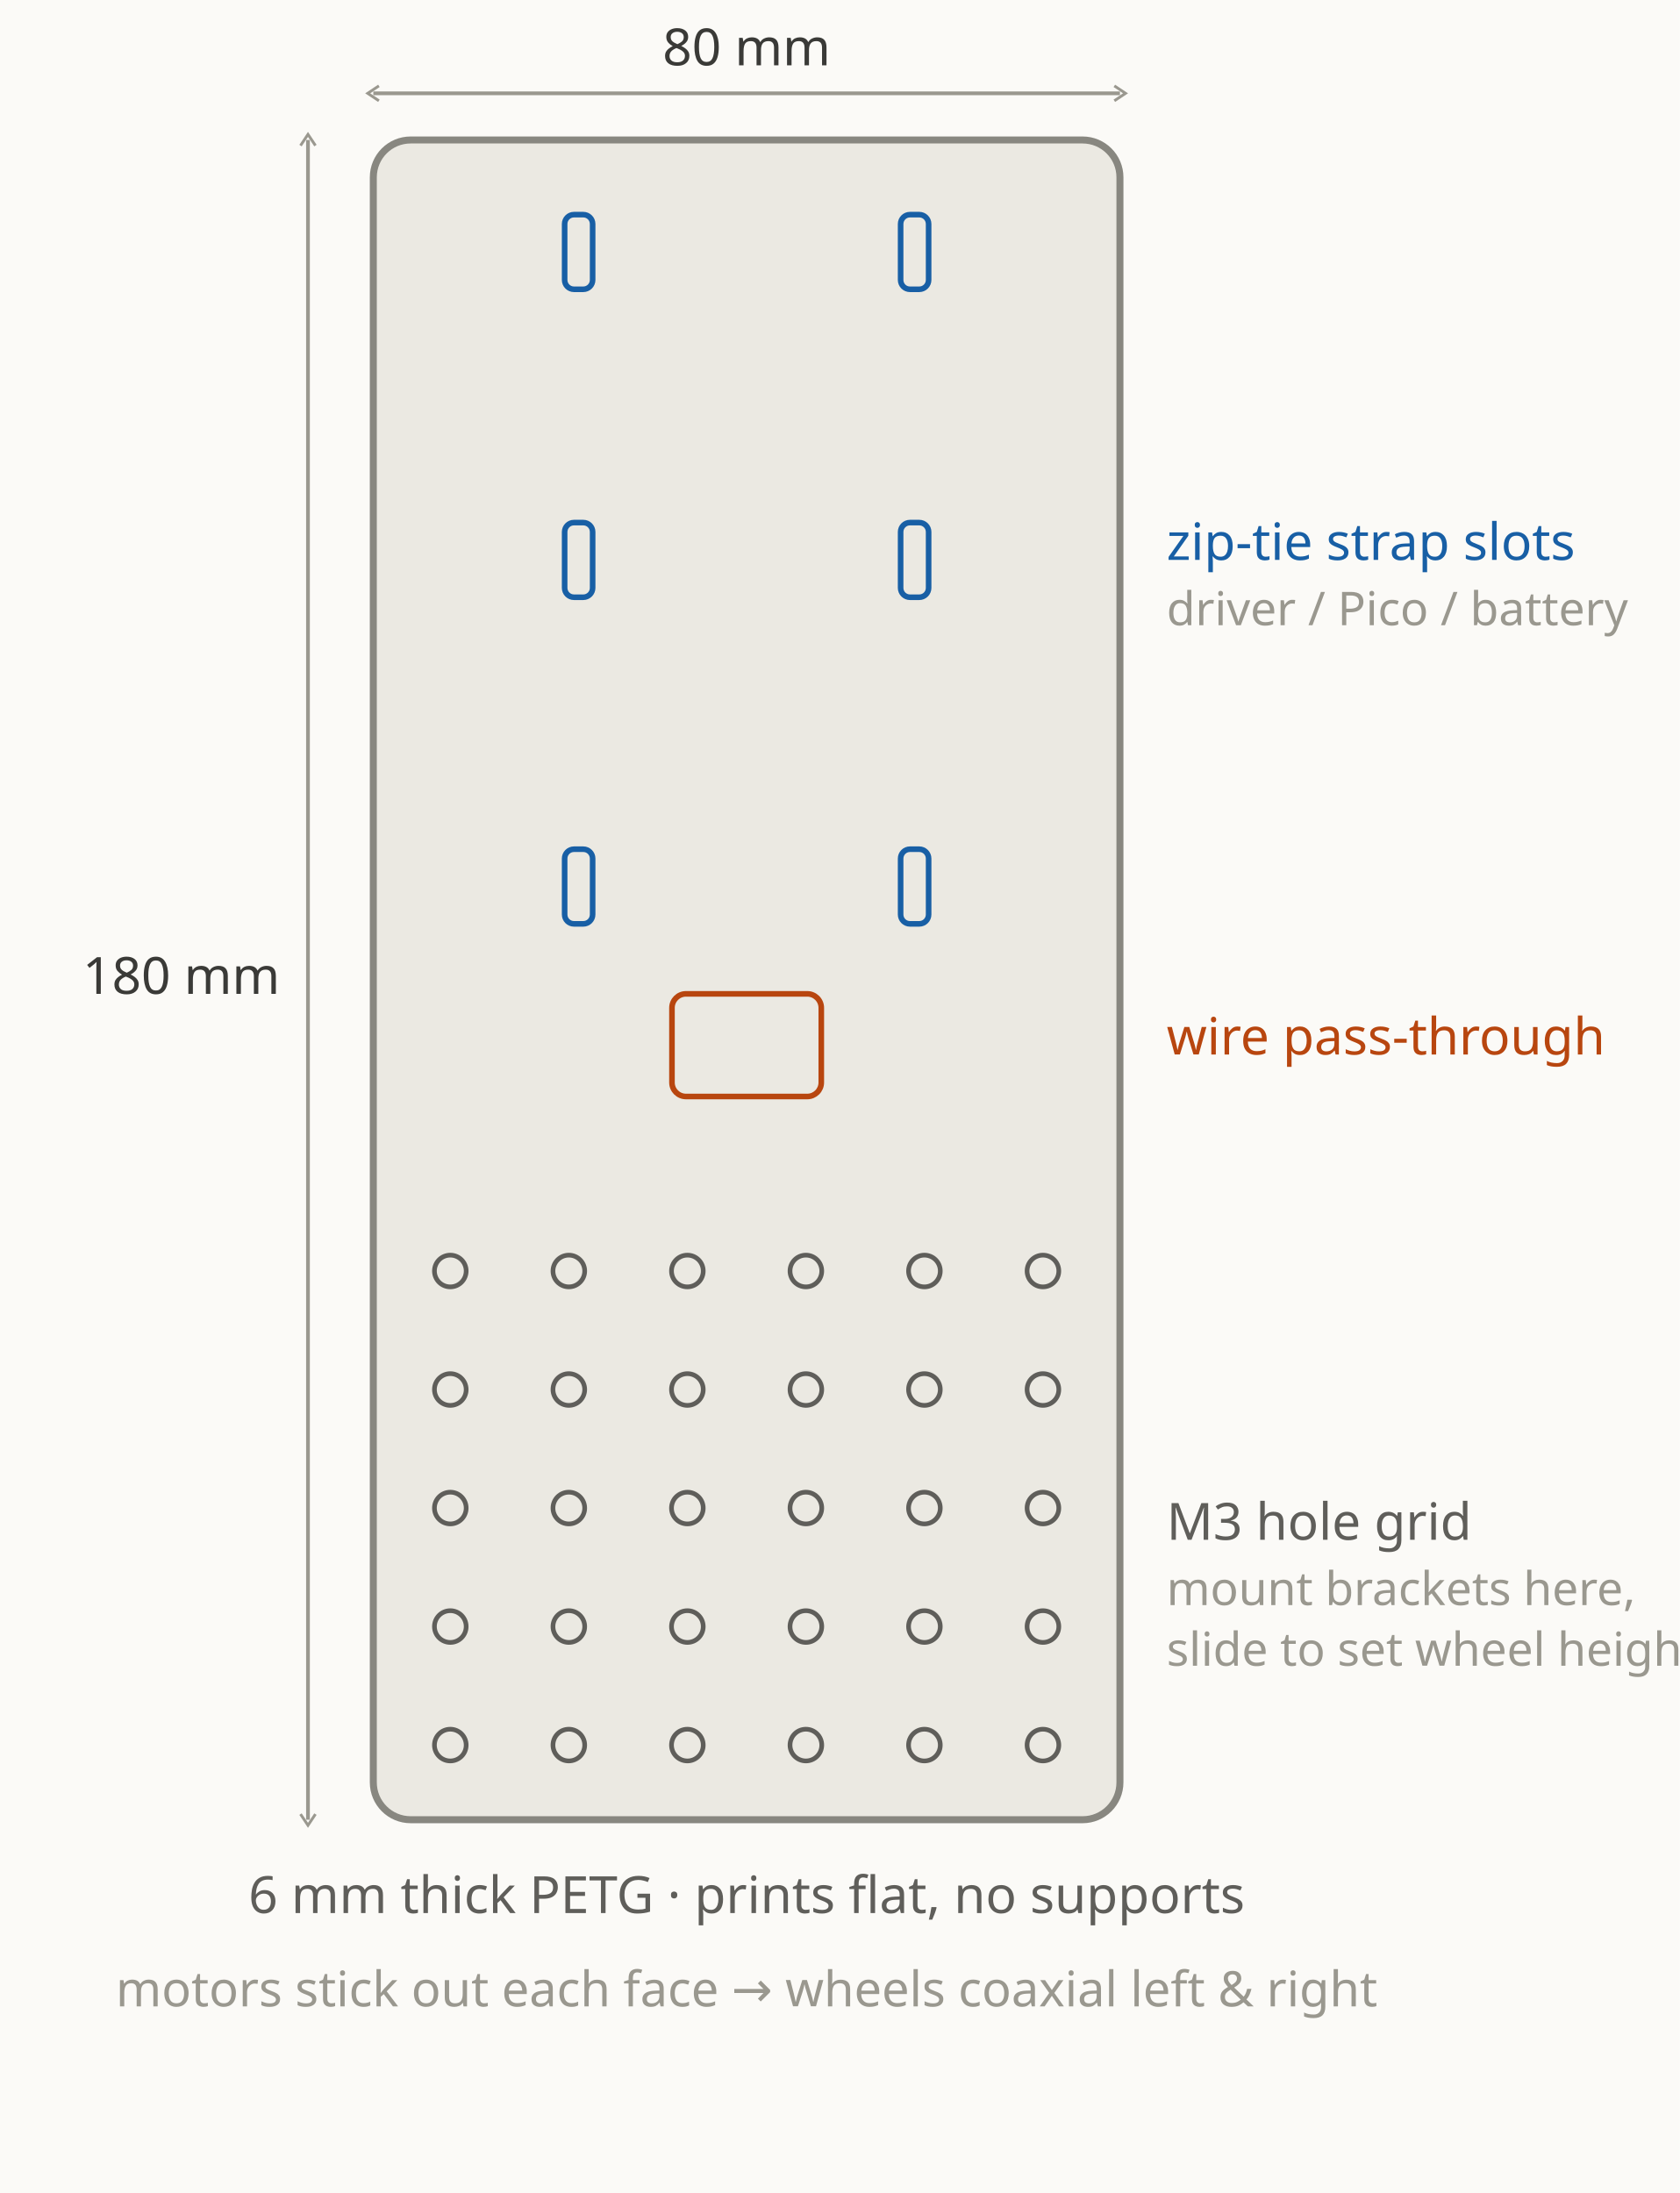
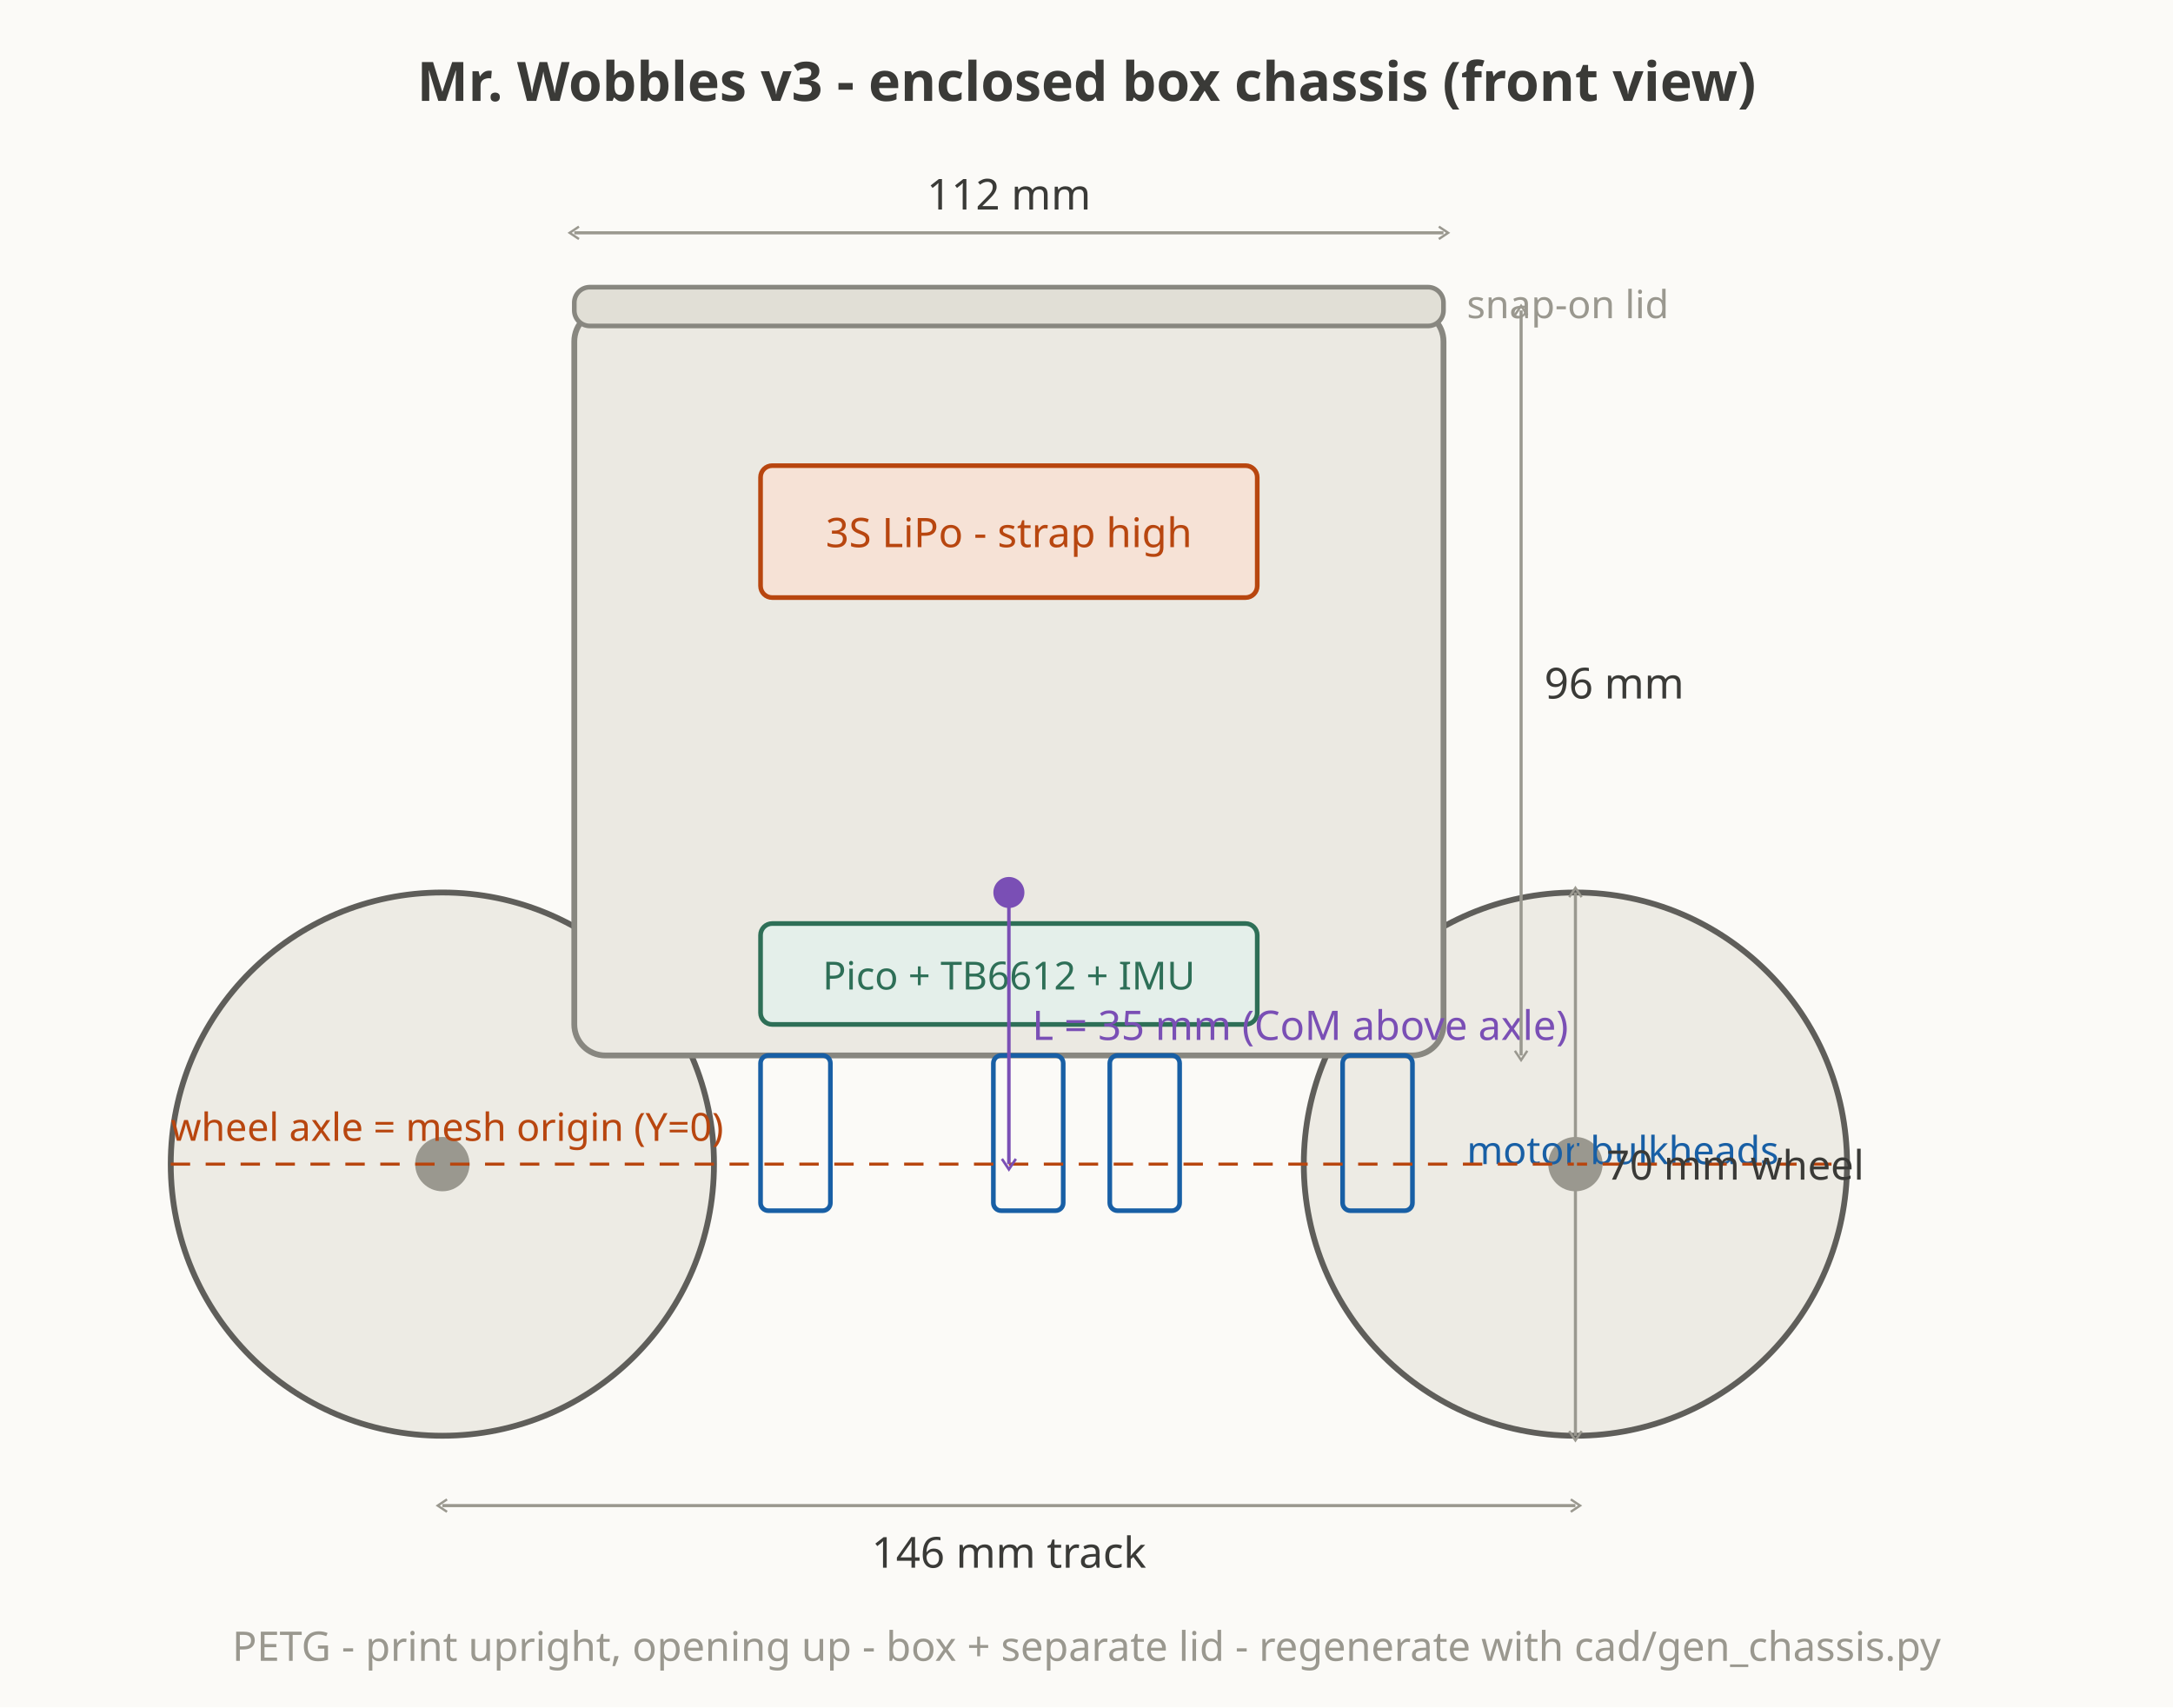
- <svg xmlns="http://www.w3.org/2000/svg" width="540" height="705" viewBox="0 0 360 470" role="img">
-   <rect width="360" height="470" fill="#FBFAF7" />
-   <rect x="80" y="30" width="160" height="360" rx="8" fill="#EBE9E2" stroke="#888780" stroke-width="1.5" />
-   <circle cx="96.5" cy="374.0" r="3.4" fill="none" stroke="#5F5E5A" stroke-width="1" />
-   <circle cx="96.5" cy="348.6" r="3.4" fill="none" stroke="#5F5E5A" stroke-width="1" />
-   <circle cx="96.5" cy="323.2" r="3.4" fill="none" stroke="#5F5E5A" stroke-width="1" />
-   <circle cx="96.5" cy="297.8" r="3.4" fill="none" stroke="#5F5E5A" stroke-width="1" />
-   <circle cx="96.5" cy="272.4" r="3.4" fill="none" stroke="#5F5E5A" stroke-width="1" />
-   <circle cx="121.9" cy="374.0" r="3.4" fill="none" stroke="#5F5E5A" stroke-width="1" />
-   <circle cx="121.9" cy="348.6" r="3.4" fill="none" stroke="#5F5E5A" stroke-width="1" />
-   <circle cx="121.9" cy="323.2" r="3.4" fill="none" stroke="#5F5E5A" stroke-width="1" />
-   <circle cx="121.9" cy="297.8" r="3.4" fill="none" stroke="#5F5E5A" stroke-width="1" />
-   <circle cx="121.9" cy="272.4" r="3.4" fill="none" stroke="#5F5E5A" stroke-width="1" />
-   <circle cx="147.3" cy="374.0" r="3.4" fill="none" stroke="#5F5E5A" stroke-width="1" />
-   <circle cx="147.3" cy="348.6" r="3.4" fill="none" stroke="#5F5E5A" stroke-width="1" />
-   <circle cx="147.3" cy="323.2" r="3.4" fill="none" stroke="#5F5E5A" stroke-width="1" />
-   <circle cx="147.3" cy="297.8" r="3.4" fill="none" stroke="#5F5E5A" stroke-width="1" />
-   <circle cx="147.3" cy="272.4" r="3.4" fill="none" stroke="#5F5E5A" stroke-width="1" />
-   <circle cx="172.7" cy="374.0" r="3.4" fill="none" stroke="#5F5E5A" stroke-width="1" />
-   <circle cx="172.7" cy="348.6" r="3.4" fill="none" stroke="#5F5E5A" stroke-width="1" />
-   <circle cx="172.7" cy="323.2" r="3.4" fill="none" stroke="#5F5E5A" stroke-width="1" />
-   <circle cx="172.7" cy="297.8" r="3.4" fill="none" stroke="#5F5E5A" stroke-width="1" />
-   <circle cx="172.7" cy="272.4" r="3.4" fill="none" stroke="#5F5E5A" stroke-width="1" />
-   <circle cx="198.1" cy="374.0" r="3.4" fill="none" stroke="#5F5E5A" stroke-width="1" />
-   <circle cx="198.1" cy="348.6" r="3.4" fill="none" stroke="#5F5E5A" stroke-width="1" />
-   <circle cx="198.1" cy="323.2" r="3.4" fill="none" stroke="#5F5E5A" stroke-width="1" />
-   <circle cx="198.1" cy="297.8" r="3.4" fill="none" stroke="#5F5E5A" stroke-width="1" />
-   <circle cx="198.1" cy="272.4" r="3.4" fill="none" stroke="#5F5E5A" stroke-width="1" />
-   <circle cx="223.5" cy="374.0" r="3.4" fill="none" stroke="#5F5E5A" stroke-width="1" />
-   <circle cx="223.5" cy="348.6" r="3.4" fill="none" stroke="#5F5E5A" stroke-width="1" />
-   <circle cx="223.5" cy="323.2" r="3.4" fill="none" stroke="#5F5E5A" stroke-width="1" />
-   <circle cx="223.5" cy="297.8" r="3.4" fill="none" stroke="#5F5E5A" stroke-width="1" />
-   <circle cx="223.5" cy="272.4" r="3.4" fill="none" stroke="#5F5E5A" stroke-width="1" />
-   <rect x="121.0" y="182.0" width="6" height="16" rx="2" fill="none" stroke="#185FA5" stroke-width="1.2" />
-   <rect x="193.0" y="182.0" width="6" height="16" rx="2" fill="none" stroke="#185FA5" stroke-width="1.2" />
-   <rect x="121.0" y="112.0" width="6" height="16" rx="2" fill="none" stroke="#185FA5" stroke-width="1.2" />
-   <rect x="193.0" y="112.0" width="6" height="16" rx="2" fill="none" stroke="#185FA5" stroke-width="1.2" />
-   <rect x="121.0" y="46.0" width="6" height="16" rx="2" fill="none" stroke="#185FA5" stroke-width="1.2" />
-   <rect x="193.0" y="46.0" width="6" height="16" rx="2" fill="none" stroke="#185FA5" stroke-width="1.2" />
-   <rect x="144" y="213" width="32" height="22" rx="3" fill="none" stroke="#B8460F" stroke-width="1.2" />
-   <line x1="80" y1="20" x2="240" y2="20" stroke="#9A988F" stroke-width="0.8" marker-start="url(#a)" marker-end="url(#a)" />
-   <text x="160" y="14" text-anchor="middle" font-family="sans-serif" font-size="11" fill="#3A3A37">80 mm</text>
-   <line x1="66" y1="30" x2="66" y2="390" stroke="#9A988F" stroke-width="0.8" marker-start="url(#a)" marker-end="url(#a)" />
-   <text x="60" y="213" text-anchor="end" font-family="sans-serif" font-size="11" fill="#3A3A37">180 mm</text>
+ <svg xmlns="http://www.w3.org/2000/svg" width="560" height="440" viewBox="0 0 560 440" role="img">
+   <rect width="560" height="440" fill="#FBFAF7" />
  <defs>
    <marker id="a" viewBox="0 0 10 10" refX="5" refY="5" markerWidth="5" markerHeight="5" orient="auto-start-reverse">
      <path d="M2 1L8 5L2 9" fill="none" stroke="context-stroke" stroke-width="1.5" />
    </marker>
  </defs>
-   <text x="250" y="330" font-family="sans-serif" font-size="11" fill="#5F5E5A">M3 hole grid</text>
-   <text x="250" y="344" font-family="sans-serif" font-size="10" fill="#9A988F">mount brackets here,</text>
-   <text x="250" y="357" font-family="sans-serif" font-size="10" fill="#9A988F">slide to set wheel height</text>
-   <text x="250" y="120" font-family="sans-serif" font-size="11" fill="#185FA5">zip-tie strap slots</text>
-   <text x="250" y="134" font-family="sans-serif" font-size="10" fill="#9A988F">driver / Pico / battery</text>
-   <text x="250" y="226" font-family="sans-serif" font-size="11" fill="#B8460F">wire pass-through</text>
-   <text x="160" y="410" text-anchor="middle" font-family="sans-serif" font-size="11" fill="#5F5E5A">6 mm thick PETG  ·  prints flat, no supports</text>
-   <text x="160" y="430" text-anchor="middle" font-family="sans-serif" font-size="10.5" fill="#9A988F">motors stick out each face → wheels coaxial left &amp; right</text>
+   <text x="280" y="26" text-anchor="middle" font-family="sans-serif" font-size="14" font-weight="600" fill="#3A3A37">Mr. Wobbles v3 - enclosed box chassis (front view)</text>
+   <circle cx="114" cy="300" r="70" fill="#EDEBE4" stroke="#5F5E5A" stroke-width="1.5" />
+   <circle cx="406" cy="300" r="70" fill="#EDEBE4" stroke="#5F5E5A" stroke-width="1.5" />
+   <circle cx="114" cy="300" r="7" fill="#9A988F" />
+   <circle cx="406" cy="300" r="7" fill="#9A988F" />
+   <rect x="148" y="80" width="224" height="192" rx="8" fill="#EBE9E2" stroke="#888780" stroke-width="1.5" />
+   <rect x="148" y="74" width="224" height="10" rx="4" fill="#E1DFD6" stroke="#888780" stroke-width="1.2" />
+   <text x="378" y="82" font-family="sans-serif" font-size="10" fill="#9A988F">snap-on lid</text>
+   <rect x="196" y="120" width="128" height="34" rx="3" fill="#F6E2D6" stroke="#B8460F" stroke-width="1.2" />
+   <text x="260" y="141" text-anchor="middle" font-family="sans-serif" font-size="10.5" fill="#B8460F">3S LiPo - strap high</text>
+   <rect x="196" y="238" width="128" height="26" rx="3" fill="#E4EFEA" stroke="#2E6F57" stroke-width="1.2" />
+   <text x="260" y="255" text-anchor="middle" font-family="sans-serif" font-size="10" fill="#2E6F57">Pico + TB6612 + IMU</text>
+   <rect x="196" y="272" width="18" height="40" rx="2" fill="none" stroke="#185FA5" stroke-width="1.2" />
+   <rect x="256" y="272" width="18" height="40" rx="2" fill="none" stroke="#185FA5" stroke-width="1.2" />
+   <rect x="286" y="272" width="18" height="40" rx="2" fill="none" stroke="#185FA5" stroke-width="1.2" />
+   <rect x="346" y="272" width="18" height="40" rx="2" fill="none" stroke="#185FA5" stroke-width="1.2" />
+   <text x="378" y="300" font-family="sans-serif" font-size="10" fill="#185FA5">motor bulkheads</text>
+   <line x1="44" y1="300" x2="476" y2="300" stroke="#B8460F" stroke-width="0.8" stroke-dasharray="5 4" />
+   <text x="44" y="294" font-family="sans-serif" font-size="10" fill="#B8460F">wheel axle = mesh origin (Y=0)</text>
+   <circle cx="260" cy="230" r="4" fill="#7A4FB5" />
+   <line x1="260" y1="300" x2="260" y2="230" stroke="#7A4FB5" stroke-width="0.9" marker-start="url(#a)" marker-end="url(#a)" />
+   <text x="266" y="268" font-family="sans-serif" font-size="10.5" fill="#7A4FB5">L = 35 mm (CoM above axle)</text>
+   <line x1="148" y1="60" x2="372" y2="60" stroke="#9A988F" stroke-width="0.8" marker-start="url(#a)" marker-end="url(#a)" />
+   <text x="260" y="54" text-anchor="middle" font-family="sans-serif" font-size="11" fill="#3A3A37">112 mm</text>
+   <line x1="392" y1="80" x2="392" y2="272" stroke="#9A988F" stroke-width="0.8" marker-start="url(#a)" marker-end="url(#a)" />
+   <text x="398" y="180" font-family="sans-serif" font-size="11" fill="#3A3A37">96 mm</text>
+   <line x1="114" y1="388" x2="406" y2="388" stroke="#9A988F" stroke-width="0.8" marker-start="url(#a)" marker-end="url(#a)" />
+   <text x="260" y="404" text-anchor="middle" font-family="sans-serif" font-size="11" fill="#3A3A37">146 mm track</text>
+   <line x1="406" y1="230" x2="406" y2="370" stroke="#9A988F" stroke-width="0.8" marker-start="url(#a)" marker-end="url(#a)" />
+   <text x="414" y="304" font-family="sans-serif" font-size="10.5" fill="#3A3A37">70 mm wheel</text>
+   <text x="280" y="428" text-anchor="middle" font-family="sans-serif" font-size="10.5" fill="#9A988F">PETG - print upright, opening up - box + separate lid - regenerate with cad/gen_chassis.py</text>
</svg>
